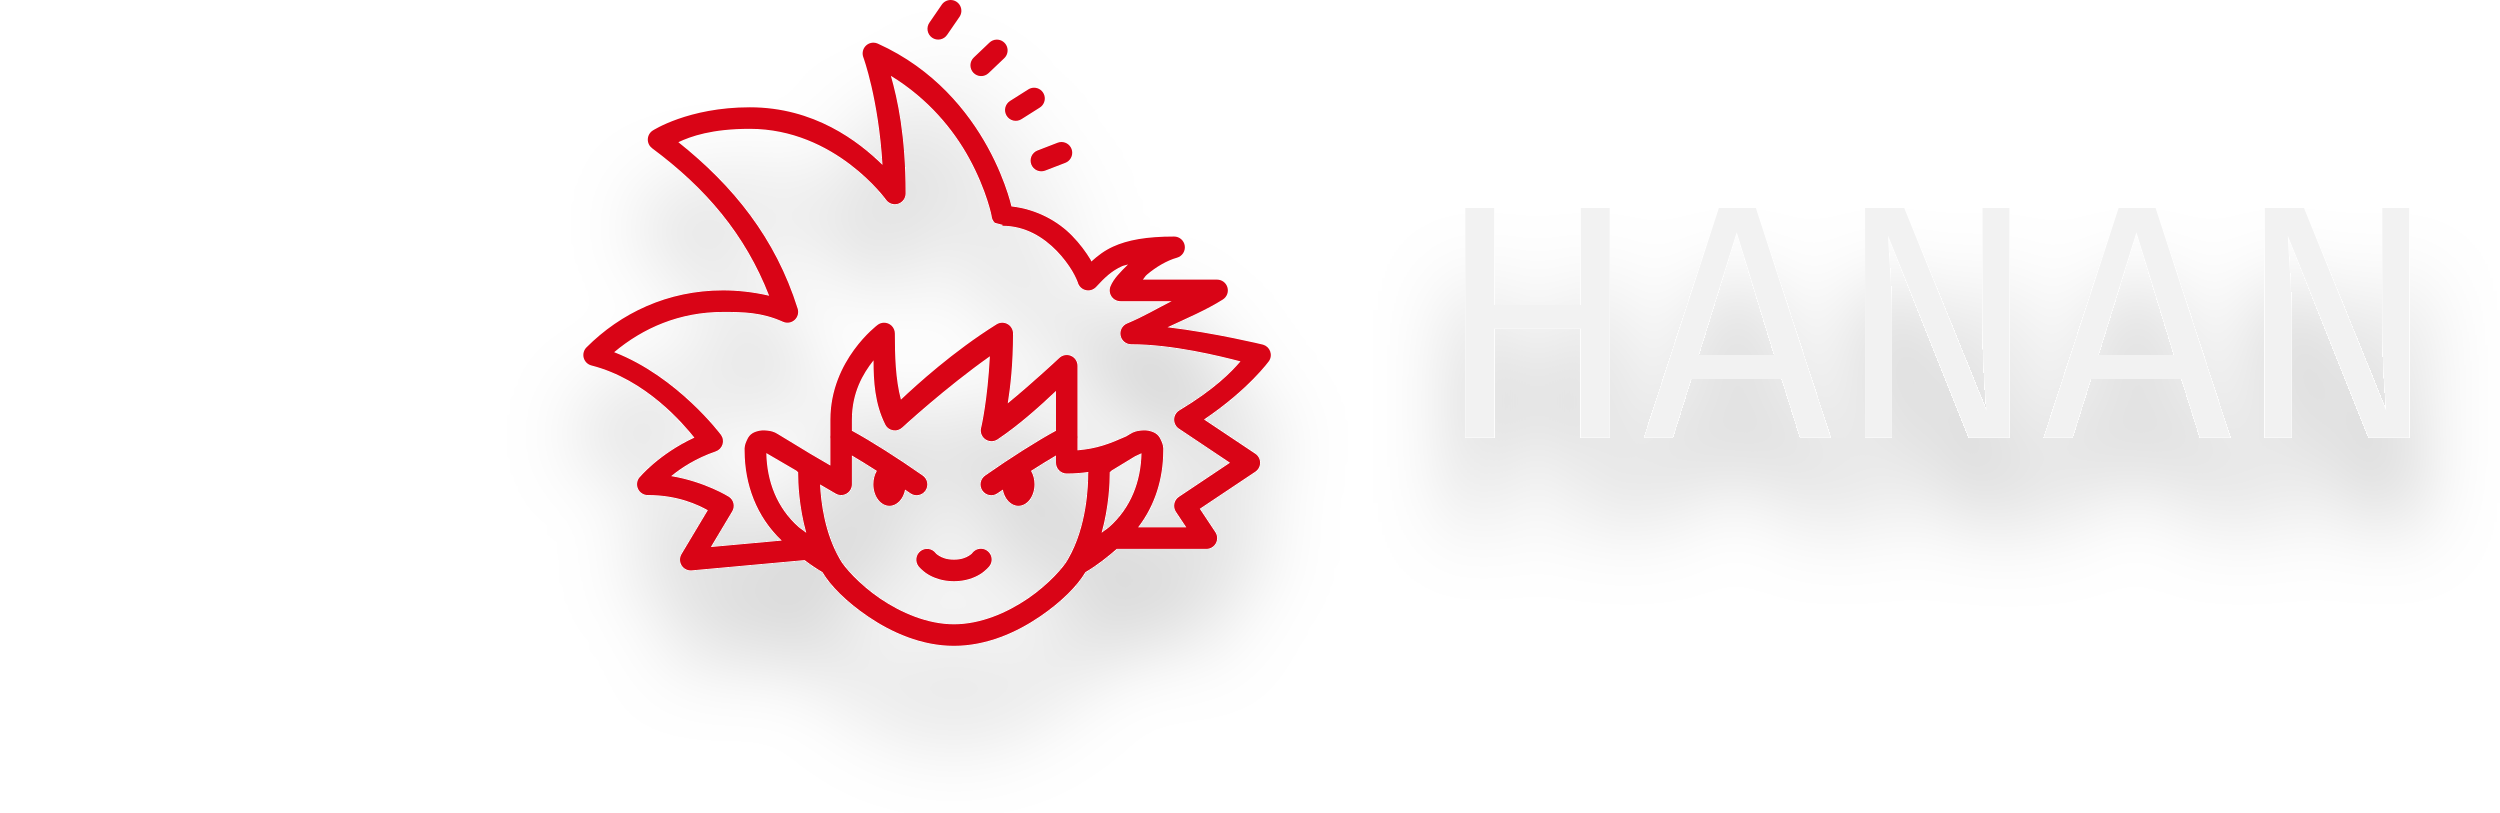
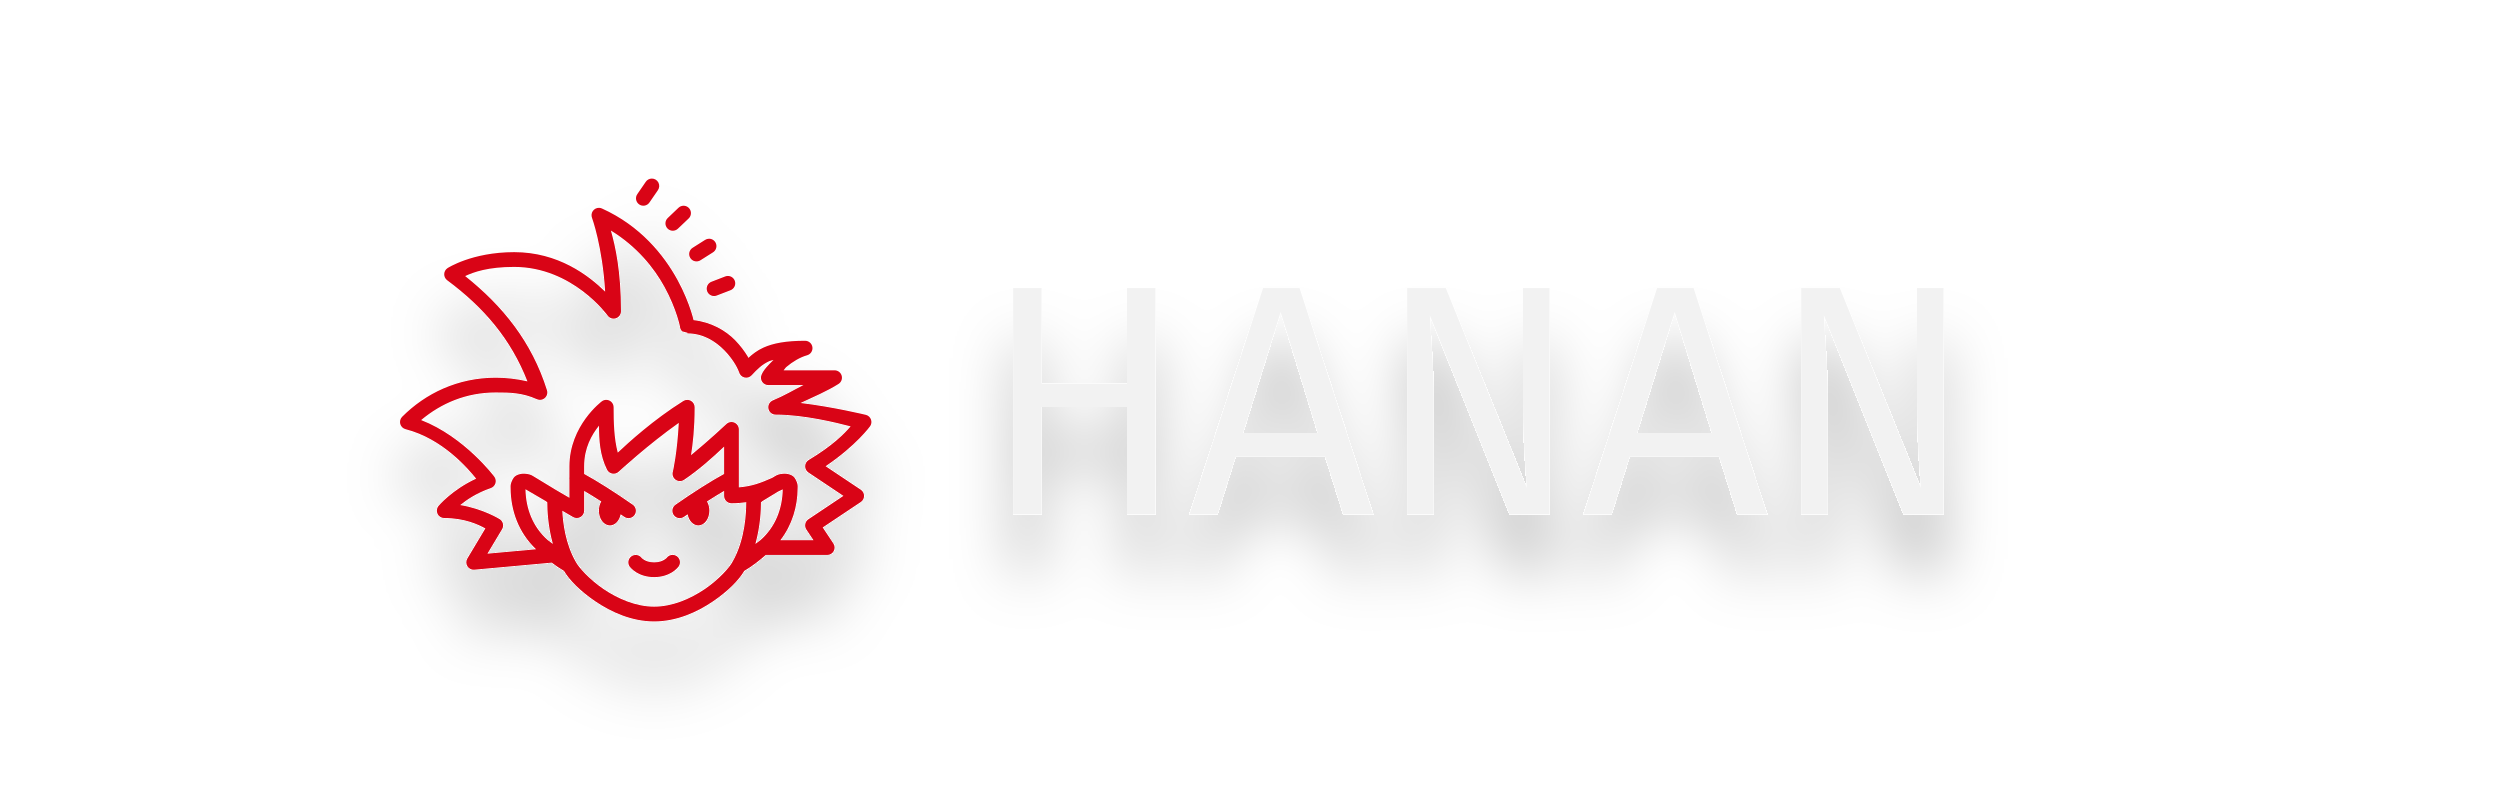
- <svg xmlns="http://www.w3.org/2000/svg" width="120" height="39" viewBox="0 0 120 39" fill="none">
+ <svg xmlns="http://www.w3.org/2000/svg" width="175" height="56" viewBox="0 0 175 56" fill="none">
  <g filter="url(#filter0_d_3_456)">
-     <path d="M45.625 2.6195e-05C45.541 0.001 45.459 0.022 45.385 0.062C45.311 0.102 45.248 0.159 45.202 0.229L44.617 1.08C44.576 1.136 44.548 1.2 44.532 1.267C44.517 1.334 44.514 1.403 44.526 1.471C44.538 1.539 44.563 1.604 44.6 1.662C44.637 1.72 44.685 1.77 44.742 1.81C44.798 1.849 44.862 1.876 44.929 1.89C44.997 1.904 45.066 1.904 45.134 1.891C45.201 1.878 45.265 1.851 45.322 1.813C45.379 1.774 45.428 1.725 45.466 1.667L46.051 0.816C46.106 0.738 46.138 0.647 46.145 0.552C46.151 0.457 46.131 0.362 46.087 0.277C46.043 0.193 45.976 0.122 45.895 0.073C45.813 0.024 45.72 -0.001 45.625 2.6195e-05ZM47.847 1.901C47.713 1.902 47.585 1.955 47.489 2.049L46.741 2.761C46.642 2.855 46.584 2.985 46.58 3.122C46.577 3.259 46.627 3.392 46.722 3.492C46.816 3.591 46.945 3.649 47.082 3.653C47.219 3.656 47.352 3.605 47.451 3.511L48.199 2.799C48.276 2.729 48.329 2.636 48.352 2.535C48.376 2.433 48.368 2.327 48.33 2.23C48.292 2.132 48.225 2.049 48.139 1.991C48.053 1.932 47.952 1.901 47.847 1.901ZM41.934 2.048C41.849 2.046 41.764 2.065 41.688 2.104C41.612 2.143 41.547 2.2 41.498 2.27C41.45 2.34 41.419 2.421 41.41 2.506C41.4 2.591 41.412 2.677 41.443 2.757C41.443 2.757 42.169 4.731 42.36 7.915C41.201 6.778 39.075 5.15 35.992 5.15C33.031 5.15 31.323 6.271 31.323 6.271C31.254 6.317 31.198 6.379 31.158 6.451C31.118 6.524 31.096 6.605 31.094 6.688C31.092 6.771 31.11 6.853 31.146 6.927C31.182 7.002 31.236 7.066 31.302 7.116C33.871 9.024 35.769 11.242 36.92 14.196C36.138 14.015 35.389 13.939 34.703 13.939C32.043 13.939 29.787 15.036 28.151 16.675C28.086 16.74 28.04 16.82 28.017 16.909C27.994 16.997 27.994 17.09 28.018 17.178C28.043 17.266 28.09 17.346 28.154 17.41C28.22 17.474 28.3 17.519 28.388 17.542C30.999 18.209 32.791 20.334 33.331 21.006C31.614 21.8 30.684 22.932 30.684 22.932C30.625 23.009 30.59 23.1 30.581 23.196C30.572 23.292 30.589 23.388 30.632 23.474C30.674 23.561 30.74 23.633 30.822 23.684C30.903 23.735 30.997 23.762 31.093 23.762C32.547 23.762 33.506 24.231 33.976 24.49L32.714 26.598C32.665 26.68 32.64 26.774 32.641 26.869C32.642 26.965 32.669 27.058 32.719 27.139C32.77 27.22 32.842 27.285 32.927 27.327C33.012 27.369 33.108 27.387 33.202 27.379L38.623 26.885C38.886 27.086 39.171 27.281 39.481 27.463C39.856 28.104 40.62 28.878 41.669 29.59C42.792 30.353 44.231 31 45.789 31C47.356 31 48.796 30.354 49.917 29.59C50.965 28.878 51.724 28.102 52.098 27.463C52.694 27.113 53.18 26.715 53.604 26.347H57.906C58 26.347 58.091 26.322 58.171 26.273C58.251 26.225 58.317 26.156 58.361 26.074C58.405 25.991 58.426 25.898 58.421 25.805C58.417 25.712 58.387 25.621 58.335 25.543L57.59 24.422L60.255 22.641C60.325 22.594 60.383 22.53 60.423 22.455C60.464 22.38 60.484 22.296 60.484 22.211C60.484 22.126 60.464 22.042 60.423 21.967C60.383 21.892 60.325 21.828 60.255 21.781L57.793 20.135C59.933 18.693 60.913 17.328 60.913 17.328C60.959 17.26 60.987 17.183 60.996 17.102C61.006 17.021 60.996 16.939 60.968 16.863C60.94 16.787 60.895 16.718 60.836 16.663C60.776 16.607 60.705 16.567 60.627 16.544C60.627 16.544 58.331 15.984 56.04 15.709C56.948 15.283 57.898 14.882 58.697 14.376C58.791 14.316 58.864 14.227 58.904 14.123C58.943 14.018 58.948 13.903 58.917 13.796C58.886 13.688 58.821 13.593 58.732 13.526C58.642 13.459 58.534 13.422 58.422 13.422H54.854C54.944 13.328 54.95 13.271 55.056 13.181C55.475 12.824 56.005 12.506 56.497 12.369C56.617 12.335 56.721 12.259 56.789 12.155C56.857 12.05 56.886 11.925 56.869 11.801C56.852 11.678 56.791 11.564 56.698 11.482C56.604 11.4 56.484 11.354 56.359 11.354C55.028 11.354 54.127 11.52 53.432 11.836C53.005 12.03 52.681 12.283 52.386 12.553C52.364 12.513 52.364 12.492 52.338 12.45C52.128 12.105 51.837 11.704 51.459 11.316C50.788 10.627 49.778 10.049 48.549 9.909C48.51 9.748 48.458 9.549 48.374 9.291C48.19 8.721 47.888 7.939 47.416 7.079C46.471 5.358 44.837 3.313 42.133 2.093C42.071 2.065 42.003 2.049 41.934 2.048ZM42.762 3.639C44.575 4.748 45.779 6.244 46.511 7.577C46.946 8.369 47.226 9.093 47.393 9.61C47.477 9.869 47.532 10.075 47.565 10.212C47.581 10.279 47.591 10.329 47.596 10.355V10.357C47.605 10.486 47.662 10.607 47.755 10.695C47.755 10.695 47.998 10.759 48.127 10.793L48.109 10.837C49.227 10.837 50.093 11.393 50.722 12.039C51.036 12.361 51.285 12.703 51.458 12.988C51.631 13.273 51.731 13.536 51.734 13.547C51.756 13.637 51.803 13.72 51.868 13.786C51.934 13.852 52.016 13.899 52.106 13.922C52.196 13.945 52.29 13.944 52.379 13.918C52.468 13.891 52.549 13.841 52.612 13.773C53.024 13.328 53.345 13.011 53.858 12.778C53.934 12.743 54.06 12.725 54.147 12.694C53.796 13.036 53.45 13.379 53.303 13.747C53.272 13.825 53.26 13.91 53.269 13.994C53.278 14.078 53.307 14.159 53.355 14.229C53.402 14.299 53.465 14.356 53.54 14.395C53.614 14.435 53.697 14.456 53.781 14.456H56.242C55.537 14.81 54.912 15.19 54.099 15.529C53.988 15.575 53.897 15.658 53.841 15.764C53.785 15.869 53.767 15.991 53.791 16.108C53.814 16.226 53.877 16.331 53.969 16.407C54.062 16.483 54.178 16.524 54.297 16.524C56.275 16.524 58.575 17.093 59.544 17.346C59.085 17.88 58.296 18.685 56.61 19.7C56.536 19.744 56.474 19.808 56.43 19.883C56.386 19.958 56.362 20.043 56.36 20.131C56.358 20.218 56.378 20.304 56.418 20.381C56.458 20.459 56.517 20.525 56.589 20.573L59.039 22.211L56.589 23.849C56.475 23.925 56.396 24.043 56.37 24.178C56.343 24.312 56.37 24.452 56.446 24.566L56.943 25.313H54.627C55.446 24.253 55.829 22.962 55.835 21.666C55.852 21.457 55.81 21.311 55.742 21.164C55.671 21.01 55.596 20.824 55.288 20.718C55.094 20.651 54.928 20.65 54.758 20.668C54.588 20.686 54.422 20.718 54.236 20.841L54.253 20.83L54.057 20.949C53.246 21.31 52.643 21.54 51.719 21.616V21.055C51.726 21.005 51.726 20.955 51.719 20.905V17.558C51.719 17.456 51.688 17.356 51.632 17.271C51.575 17.186 51.495 17.119 51.4 17.08C51.306 17.041 51.203 17.031 51.103 17.051C51.003 17.071 50.911 17.12 50.839 17.192C50.839 17.192 49.603 18.355 48.372 19.362C48.498 18.558 48.625 17.482 48.625 16.007C48.625 15.915 48.6 15.824 48.553 15.745C48.507 15.665 48.44 15.6 48.359 15.555C48.279 15.511 48.188 15.488 48.096 15.491C48.004 15.493 47.914 15.52 47.836 15.569C45.737 16.884 43.995 18.478 43.244 19.183C42.98 18.19 42.953 17.061 42.953 16.007C42.953 15.938 42.939 15.869 42.912 15.806C42.886 15.742 42.846 15.684 42.797 15.636C42.747 15.588 42.689 15.55 42.624 15.525C42.56 15.5 42.491 15.488 42.422 15.49C42.316 15.493 42.213 15.529 42.128 15.593C42.128 15.593 39.859 17.282 39.859 20.143V20.898C39.851 20.951 39.851 21.005 39.859 21.058V22.346L38.825 21.743C38.822 21.741 38.819 21.739 38.816 21.737C38.807 21.731 38.799 21.726 38.79 21.72L37.34 20.84C37.155 20.717 36.99 20.686 36.82 20.668C36.65 20.65 36.484 20.651 36.29 20.718C36.289 20.718 36.289 20.718 36.288 20.718C35.98 20.824 35.907 21.009 35.836 21.163C35.768 21.31 35.725 21.455 35.742 21.664C35.749 23.233 36.304 24.795 37.524 25.947L34.121 26.257L35.145 24.544C35.213 24.431 35.235 24.295 35.206 24.165C35.177 24.036 35.099 23.922 34.989 23.849C34.989 23.849 33.847 23.126 32.216 22.854C32.689 22.465 33.398 21.995 34.355 21.666C34.431 21.64 34.5 21.596 34.556 21.538C34.612 21.48 34.654 21.41 34.679 21.333C34.703 21.256 34.709 21.175 34.696 21.095C34.684 21.015 34.652 20.939 34.605 20.874C34.605 20.874 32.535 18.09 29.479 16.905C30.872 15.737 32.622 14.973 34.703 14.973C35.693 14.973 36.566 14.986 37.585 15.444C37.676 15.485 37.776 15.499 37.875 15.484C37.973 15.469 38.065 15.425 38.139 15.359C38.213 15.293 38.267 15.206 38.293 15.11C38.32 15.014 38.318 14.912 38.288 14.817C37.219 11.414 35.188 8.919 32.561 6.825C33.162 6.545 34.155 6.184 35.992 6.184C40.092 6.184 42.533 9.587 42.533 9.587C42.596 9.676 42.687 9.743 42.791 9.777C42.894 9.812 43.006 9.812 43.111 9.779C43.215 9.745 43.305 9.68 43.37 9.591C43.434 9.502 43.469 9.396 43.469 9.286C43.469 6.491 43.078 4.756 42.762 3.639ZM49.631 4.21C49.533 4.211 49.437 4.24 49.354 4.294L48.481 4.846C48.424 4.882 48.374 4.929 48.335 4.985C48.296 5.04 48.268 5.103 48.253 5.169C48.238 5.236 48.237 5.304 48.248 5.371C48.26 5.438 48.284 5.502 48.32 5.559C48.356 5.617 48.404 5.666 48.459 5.706C48.514 5.745 48.577 5.773 48.643 5.788C48.709 5.803 48.777 5.804 48.844 5.793C48.911 5.781 48.975 5.757 49.032 5.72L49.904 5.168C50 5.109 50.075 5.02 50.115 4.915C50.157 4.809 50.162 4.694 50.131 4.585C50.1 4.476 50.034 4.381 49.944 4.313C49.854 4.245 49.744 4.209 49.631 4.21ZM50.947 6.816C50.883 6.816 50.82 6.829 50.761 6.852L49.798 7.224C49.671 7.273 49.568 7.371 49.512 7.497C49.457 7.622 49.453 7.764 49.502 7.892C49.551 8.02 49.649 8.124 49.774 8.179C49.899 8.235 50.041 8.239 50.169 8.189L51.132 7.818C51.245 7.775 51.341 7.694 51.4 7.588C51.46 7.482 51.481 7.359 51.459 7.239C51.437 7.12 51.374 7.012 51.28 6.934C51.187 6.857 51.069 6.815 50.947 6.816ZM47.515 17.101C47.404 19.224 47.104 20.496 47.104 20.496C47.07 20.599 47.069 20.709 47.1 20.812C47.132 20.915 47.195 21.006 47.28 21.071C47.366 21.136 47.47 21.173 47.577 21.177C47.684 21.18 47.79 21.15 47.88 21.09C48.93 20.388 49.947 19.464 50.688 18.763V20.677C49.819 21.145 48.478 21.993 47.298 22.822C47.24 22.86 47.191 22.909 47.153 22.967C47.114 23.024 47.088 23.089 47.075 23.157C47.063 23.225 47.063 23.294 47.078 23.362C47.093 23.43 47.12 23.494 47.16 23.55C47.2 23.607 47.25 23.655 47.308 23.691C47.367 23.728 47.432 23.753 47.5 23.764C47.568 23.775 47.638 23.772 47.705 23.755C47.772 23.739 47.834 23.709 47.89 23.668C47.968 23.613 48.054 23.557 48.135 23.501C48.177 23.724 48.274 23.921 48.409 24.061C48.545 24.202 48.711 24.279 48.883 24.279C49.088 24.279 49.285 24.17 49.43 23.976C49.575 23.782 49.656 23.519 49.656 23.245C49.656 23.012 49.597 22.785 49.488 22.603C49.919 22.327 50.333 22.07 50.688 21.862V22.211C50.688 22.348 50.742 22.48 50.839 22.576C50.935 22.674 51.066 22.728 51.203 22.728C51.593 22.728 51.931 22.699 52.242 22.654C52.24 22.679 52.234 22.704 52.234 22.728C52.234 23.283 52.184 25.256 51.273 26.831C51.268 26.838 51.264 26.845 51.261 26.853C51.086 27.192 50.341 28.051 49.338 28.734C48.335 29.417 47.068 29.966 45.789 29.966C44.521 29.966 43.253 29.417 42.247 28.734C41.241 28.051 40.491 27.189 40.318 26.853H40.316C40.313 26.845 40.309 26.838 40.305 26.831C39.577 25.572 39.404 24.092 39.362 23.252L40.116 23.692C40.194 23.738 40.283 23.762 40.374 23.762C40.465 23.762 40.554 23.738 40.632 23.693C40.711 23.648 40.776 23.582 40.821 23.504C40.867 23.425 40.891 23.336 40.891 23.245V21.862C41.245 22.07 41.658 22.326 42.089 22.602C41.98 22.785 41.922 23.012 41.922 23.245C41.922 23.519 42.003 23.782 42.148 23.976C42.293 24.17 42.49 24.279 42.695 24.279C42.867 24.279 43.033 24.202 43.169 24.061C43.304 23.921 43.401 23.724 43.444 23.501C43.524 23.557 43.61 23.613 43.688 23.668C43.743 23.709 43.806 23.739 43.873 23.755C43.94 23.772 44.01 23.775 44.078 23.764C44.146 23.753 44.211 23.728 44.27 23.691C44.328 23.655 44.379 23.607 44.418 23.55C44.458 23.494 44.486 23.43 44.5 23.362C44.515 23.294 44.515 23.225 44.503 23.157C44.49 23.089 44.464 23.024 44.425 22.967C44.387 22.909 44.338 22.86 44.28 22.822C43.1 21.993 41.759 21.145 40.891 20.677V20.143C40.891 18.85 41.418 17.937 41.93 17.296C41.931 18.299 41.989 19.366 42.492 20.374C42.528 20.447 42.581 20.51 42.646 20.558C42.711 20.607 42.787 20.639 42.867 20.653C42.947 20.666 43.029 20.661 43.106 20.637C43.184 20.612 43.254 20.57 43.313 20.514C43.313 20.514 45.363 18.62 47.515 17.101ZM36.784 21.748L38.223 22.588C38.273 22.635 38.311 22.672 38.312 22.668C38.312 22.676 38.312 22.684 38.312 22.728C38.312 23.137 38.345 24.293 38.701 25.576C38.591 25.482 38.443 25.395 38.34 25.305C37.284 24.375 36.81 23.098 36.784 21.748ZM54.792 21.756C54.765 23.102 54.291 24.377 53.236 25.306C53.134 25.396 52.986 25.482 52.877 25.576C53.233 24.293 53.266 23.137 53.266 22.728C53.266 22.684 53.266 22.676 53.266 22.668C53.267 22.672 53.307 22.632 53.362 22.581L54.478 21.902C54.581 21.854 54.685 21.805 54.792 21.756ZM47.097 26.341C47.013 26.338 46.93 26.357 46.855 26.394C46.78 26.431 46.715 26.486 46.665 26.554C46.665 26.554 46.641 26.596 46.502 26.682C46.363 26.768 46.142 26.864 45.789 26.864C45.436 26.864 45.215 26.768 45.076 26.682C44.937 26.596 44.913 26.554 44.913 26.554C44.872 26.5 44.821 26.454 44.763 26.419C44.705 26.384 44.64 26.362 44.573 26.352C44.506 26.342 44.438 26.346 44.372 26.363C44.307 26.38 44.245 26.409 44.191 26.45C44.136 26.491 44.091 26.542 44.056 26.6C44.022 26.659 43.999 26.723 43.989 26.79C43.98 26.858 43.983 26.926 44 26.992C44.017 27.058 44.046 27.12 44.087 27.174C44.087 27.174 44.256 27.39 44.536 27.563C44.816 27.735 45.24 27.898 45.789 27.898C46.338 27.898 46.762 27.735 47.042 27.563C47.322 27.39 47.491 27.174 47.491 27.174C47.549 27.099 47.585 27.008 47.596 26.913C47.606 26.819 47.59 26.723 47.549 26.636C47.508 26.55 47.444 26.477 47.365 26.425C47.285 26.372 47.192 26.343 47.097 26.341Z" fill="#D90416" />
-     <path d="M75.88 21V15.776H71.72V21H70.336V9.984H71.72V14.64H75.88V9.984H77.264V21H75.88ZM85.53 18.192H81.17L80.29 21H78.922L82.506 9.984H84.282L87.866 21H86.41L85.53 18.192ZM81.53 17.04H85.17L83.362 11.152L81.53 17.04ZM94.507 21L90.627 11.312C90.633 11.435 90.644 11.64 90.659 11.928C90.681 12.211 90.702 12.549 90.724 12.944C90.75 13.333 90.772 13.747 90.787 14.184C90.803 14.621 90.811 15.053 90.811 15.48V21H89.523V9.984H91.403L95.347 19.712C95.342 19.557 95.323 19.275 95.291 18.864C95.26 18.448 95.23 17.947 95.204 17.36C95.177 16.773 95.163 16.152 95.163 15.496V9.984H96.451V21H94.507ZM104.717 18.192H100.357L99.477 21H98.109L101.693 9.984H103.469L107.053 21H105.597L104.717 18.192ZM100.717 17.04H104.357L102.549 11.152L100.717 17.04ZM113.695 21L109.815 11.312C109.82 11.435 109.831 11.64 109.847 11.928C109.868 12.211 109.89 12.549 109.911 12.944C109.938 13.333 109.959 13.747 109.975 14.184C109.991 14.621 109.999 15.053 109.999 15.48V21H108.711V9.984H110.591L114.535 19.712C114.53 19.557 114.511 19.275 114.479 18.864C114.447 18.448 114.418 17.947 114.391 17.36C114.364 16.773 114.351 16.152 114.351 15.496V9.984H115.639V21H113.695Z" fill="#F2F2F2" />
+     <path d="M45.625 12.5C45.541 12.501 45.459 12.522 45.385 12.562C45.311 12.602 45.248 12.659 45.202 12.729L44.617 13.581C44.576 13.636 44.548 13.7 44.532 13.767C44.517 13.834 44.514 13.903 44.526 13.971C44.538 14.039 44.563 14.104 44.6 14.162C44.637 14.22 44.685 14.27 44.742 14.309C44.798 14.349 44.862 14.376 44.929 14.39C44.997 14.404 45.066 14.404 45.134 14.391C45.201 14.378 45.265 14.351 45.322 14.313C45.379 14.274 45.428 14.225 45.466 14.167L46.051 13.316C46.106 13.238 46.138 13.147 46.145 13.052C46.151 12.957 46.131 12.862 46.087 12.777C46.043 12.693 45.976 12.622 45.895 12.573C45.813 12.524 45.72 12.499 45.625 12.5ZM47.847 14.401C47.713 14.402 47.585 14.455 47.489 14.549L46.741 15.261C46.642 15.355 46.584 15.485 46.58 15.622C46.577 15.759 46.627 15.892 46.722 15.992C46.816 16.091 46.945 16.149 47.082 16.153C47.219 16.156 47.352 16.105 47.451 16.011L48.199 15.299C48.276 15.229 48.329 15.136 48.352 15.035C48.376 14.933 48.368 14.827 48.33 14.729C48.292 14.632 48.225 14.549 48.139 14.491C48.053 14.432 47.952 14.401 47.847 14.401ZM41.934 14.548C41.849 14.546 41.764 14.565 41.688 14.604C41.612 14.643 41.547 14.7 41.498 14.77C41.45 14.84 41.419 14.921 41.41 15.006C41.4 15.091 41.412 15.177 41.443 15.257C41.443 15.257 42.169 17.231 42.36 20.415C41.201 19.278 39.075 17.65 35.992 17.65C33.031 17.65 31.323 18.771 31.323 18.771C31.254 18.817 31.198 18.879 31.158 18.951C31.118 19.024 31.096 19.105 31.094 19.188C31.092 19.271 31.11 19.353 31.146 19.427C31.182 19.502 31.236 19.567 31.302 19.616C33.871 21.524 35.769 23.742 36.92 26.696C36.138 26.515 35.389 26.439 34.703 26.439C32.043 26.439 29.787 27.536 28.151 29.175C28.086 29.24 28.04 29.32 28.017 29.409C27.994 29.497 27.994 29.59 28.018 29.678C28.043 29.766 28.09 29.846 28.154 29.91C28.22 29.974 28.3 30.019 28.388 30.042C30.999 30.709 32.791 32.834 33.331 33.506C31.614 34.3 30.684 35.432 30.684 35.432C30.625 35.509 30.59 35.6 30.581 35.696C30.572 35.792 30.589 35.888 30.632 35.974C30.674 36.061 30.74 36.133 30.822 36.184C30.903 36.235 30.997 36.262 31.093 36.262C32.547 36.262 33.506 36.731 33.976 36.99L32.714 39.098C32.665 39.18 32.64 39.274 32.641 39.369C32.642 39.465 32.669 39.558 32.719 39.639C32.77 39.72 32.842 39.785 32.927 39.827C33.012 39.87 33.108 39.888 33.202 39.879L38.623 39.385C38.886 39.586 39.171 39.781 39.481 39.963C39.856 40.604 40.62 41.378 41.669 42.09C42.792 42.853 44.231 43.5 45.789 43.5C47.356 43.5 48.796 42.854 49.917 42.09C50.965 41.377 51.724 40.602 52.098 39.963C52.694 39.613 53.18 39.215 53.604 38.847H57.906C58 38.847 58.091 38.822 58.171 38.773C58.251 38.725 58.317 38.656 58.361 38.574C58.405 38.491 58.426 38.398 58.421 38.305C58.417 38.212 58.387 38.121 58.335 38.043L57.59 36.922L60.255 35.141C60.325 35.094 60.383 35.03 60.423 34.955C60.464 34.88 60.484 34.796 60.484 34.711C60.484 34.626 60.464 34.542 60.423 34.467C60.383 34.392 60.325 34.328 60.255 34.281L57.793 32.635C59.933 31.193 60.913 29.828 60.913 29.828C60.959 29.76 60.987 29.683 60.996 29.602C61.006 29.521 60.996 29.439 60.968 29.363C60.94 29.287 60.895 29.218 60.836 29.163C60.776 29.107 60.705 29.067 60.627 29.044C60.627 29.044 58.331 28.484 56.04 28.209C56.948 27.783 57.898 27.382 58.697 26.876C58.791 26.816 58.864 26.727 58.904 26.623C58.943 26.518 58.948 26.403 58.917 26.296C58.886 26.188 58.821 26.093 58.732 26.026C58.642 25.959 58.534 25.922 58.422 25.922H54.854C54.944 25.828 54.95 25.771 55.056 25.681C55.475 25.324 56.005 25.006 56.497 24.869C56.617 24.835 56.721 24.759 56.789 24.655C56.857 24.55 56.886 24.425 56.869 24.301C56.852 24.177 56.791 24.064 56.698 23.982C56.604 23.9 56.484 23.854 56.359 23.854C55.028 23.854 54.127 24.02 53.432 24.336C53.005 24.53 52.681 24.783 52.386 25.052C52.364 25.013 52.364 24.992 52.338 24.951C52.128 24.605 51.837 24.204 51.459 23.816C50.788 23.127 49.778 22.549 48.549 22.409C48.51 22.248 48.458 22.049 48.374 21.791C48.19 21.221 47.888 20.439 47.416 19.578C46.471 17.858 44.837 15.813 42.133 14.593C42.071 14.565 42.003 14.55 41.934 14.548ZM42.762 16.139C44.575 17.248 45.779 18.744 46.511 20.077C46.946 20.869 47.226 21.593 47.393 22.11C47.477 22.369 47.532 22.576 47.565 22.712C47.581 22.779 47.591 22.829 47.596 22.855V22.857C47.605 22.986 47.662 23.107 47.755 23.195C47.755 23.195 47.998 23.259 48.127 23.294L48.109 23.337C49.227 23.337 50.093 23.893 50.722 24.538C51.036 24.861 51.285 25.203 51.458 25.488C51.631 25.773 51.731 26.036 51.734 26.047C51.756 26.137 51.803 26.22 51.868 26.286C51.934 26.352 52.016 26.399 52.106 26.422C52.196 26.445 52.29 26.444 52.379 26.418C52.468 26.391 52.549 26.341 52.612 26.273C53.024 25.828 53.345 25.511 53.858 25.278C53.934 25.243 54.06 25.225 54.147 25.194C53.796 25.536 53.45 25.879 53.303 26.247C53.272 26.326 53.26 26.41 53.269 26.494C53.278 26.578 53.307 26.659 53.355 26.729C53.402 26.799 53.465 26.856 53.54 26.895C53.614 26.935 53.697 26.956 53.781 26.956H56.242C55.537 27.31 54.912 27.689 54.099 28.029C53.988 28.075 53.897 28.158 53.841 28.264C53.785 28.369 53.767 28.491 53.791 28.608C53.814 28.726 53.877 28.831 53.969 28.907C54.062 28.983 54.178 29.024 54.297 29.024C56.275 29.024 58.575 29.593 59.544 29.846C59.085 30.38 58.296 31.185 56.61 32.2C56.536 32.245 56.474 32.307 56.43 32.383C56.386 32.458 56.362 32.543 56.36 32.63C56.358 32.718 56.378 32.804 56.418 32.881C56.458 32.959 56.517 33.025 56.589 33.073L59.039 34.711L56.589 36.349C56.475 36.425 56.396 36.543 56.37 36.678C56.343 36.812 56.37 36.952 56.446 37.066L56.943 37.813H54.627C55.446 36.752 55.829 35.462 55.835 34.166C55.852 33.957 55.81 33.811 55.742 33.664C55.671 33.51 55.596 33.324 55.288 33.218C55.094 33.151 54.928 33.15 54.758 33.168C54.588 33.186 54.422 33.218 54.236 33.341L54.253 33.33L54.057 33.449C53.246 33.81 52.643 34.039 51.719 34.116V33.555C51.726 33.505 51.726 33.455 51.719 33.405V30.058C51.719 29.956 51.688 29.856 51.632 29.771C51.575 29.686 51.495 29.619 51.4 29.58C51.306 29.541 51.203 29.531 51.103 29.551C51.003 29.571 50.911 29.62 50.839 29.692C50.839 29.692 49.603 30.855 48.372 31.862C48.498 31.058 48.625 29.982 48.625 28.507C48.625 28.415 48.6 28.324 48.553 28.245C48.507 28.165 48.44 28.1 48.359 28.055C48.279 28.011 48.188 27.988 48.096 27.991C48.004 27.993 47.914 28.02 47.836 28.069C45.737 29.384 43.995 30.978 43.244 31.683C42.98 30.69 42.953 29.561 42.953 28.507C42.953 28.438 42.939 28.369 42.912 28.305C42.886 28.242 42.846 28.184 42.797 28.136C42.747 28.088 42.689 28.05 42.624 28.025C42.56 28 42.491 27.988 42.422 27.99C42.316 27.993 42.213 28.029 42.128 28.093C42.128 28.093 39.859 29.782 39.859 32.643V33.398C39.851 33.451 39.851 33.505 39.859 33.558V34.846L38.825 34.243C38.822 34.241 38.819 34.239 38.816 34.237C38.807 34.231 38.799 34.226 38.79 34.22L37.34 33.34C37.155 33.217 36.99 33.186 36.82 33.168C36.65 33.15 36.484 33.151 36.29 33.218C36.289 33.218 36.289 33.218 36.288 33.218C35.98 33.324 35.907 33.51 35.836 33.663C35.768 33.81 35.725 33.955 35.742 34.164C35.749 35.733 36.304 37.295 37.524 38.447L34.121 38.757L35.145 37.044C35.213 36.931 35.235 36.795 35.206 36.665C35.177 36.536 35.099 36.422 34.989 36.349C34.989 36.349 33.847 35.626 32.216 35.354C32.689 34.965 33.398 34.495 34.355 34.166C34.431 34.139 34.5 34.096 34.556 34.038C34.612 33.98 34.654 33.91 34.679 33.833C34.703 33.756 34.709 33.675 34.696 33.595C34.684 33.515 34.652 33.44 34.605 33.374C34.605 33.374 32.535 30.59 29.479 29.405C30.872 28.237 32.622 27.473 34.703 27.473C35.693 27.473 36.566 27.486 37.585 27.945C37.676 27.985 37.776 27.999 37.875 27.984C37.973 27.969 38.065 27.925 38.139 27.859C38.213 27.793 38.267 27.706 38.293 27.61C38.32 27.514 38.318 27.413 38.288 27.317C37.219 23.914 35.188 21.419 32.561 19.325C33.162 19.045 34.155 18.684 35.992 18.684C40.092 18.684 42.533 22.087 42.533 22.087C42.596 22.176 42.687 22.243 42.791 22.277C42.894 22.312 43.006 22.312 43.111 22.279C43.215 22.245 43.305 22.18 43.37 22.091C43.434 22.002 43.469 21.895 43.469 21.786C43.469 18.991 43.078 17.256 42.762 16.139ZM49.631 16.71C49.533 16.711 49.437 16.74 49.354 16.794L48.481 17.346C48.424 17.382 48.374 17.429 48.335 17.485C48.296 17.54 48.268 17.603 48.253 17.669C48.238 17.735 48.237 17.804 48.248 17.871C48.26 17.938 48.284 18.002 48.32 18.059C48.356 18.117 48.404 18.166 48.459 18.206C48.514 18.245 48.577 18.273 48.643 18.288C48.709 18.303 48.777 18.304 48.844 18.293C48.911 18.281 48.975 18.257 49.032 18.22L49.904 17.668C50 17.609 50.075 17.52 50.115 17.415C50.157 17.309 50.162 17.194 50.131 17.085C50.1 16.976 50.034 16.881 49.944 16.813C49.854 16.745 49.744 16.709 49.631 16.71ZM50.947 19.316C50.883 19.316 50.82 19.329 50.761 19.352L49.798 19.724C49.671 19.773 49.568 19.871 49.512 19.997C49.457 20.122 49.453 20.264 49.502 20.392C49.551 20.52 49.649 20.624 49.774 20.679C49.899 20.735 50.041 20.738 50.169 20.689L51.132 20.318C51.245 20.275 51.341 20.194 51.4 20.088C51.46 19.982 51.481 19.859 51.459 19.739C51.437 19.62 51.374 19.512 51.28 19.434C51.187 19.357 51.069 19.315 50.947 19.316ZM47.515 29.601C47.404 31.724 47.104 32.996 47.104 32.996C47.07 33.099 47.069 33.209 47.1 33.312C47.132 33.415 47.195 33.506 47.28 33.571C47.366 33.636 47.47 33.673 47.577 33.677C47.684 33.68 47.79 33.65 47.88 33.59C48.93 32.888 49.947 31.964 50.688 31.263V33.177C49.819 33.645 48.478 34.493 47.298 35.322C47.24 35.36 47.191 35.409 47.153 35.467C47.114 35.524 47.088 35.589 47.075 35.657C47.063 35.725 47.063 35.794 47.078 35.862C47.093 35.93 47.12 35.994 47.16 36.05C47.2 36.107 47.25 36.155 47.308 36.191C47.367 36.228 47.432 36.253 47.5 36.264C47.568 36.275 47.638 36.272 47.705 36.255C47.772 36.239 47.834 36.209 47.89 36.168C47.968 36.113 48.054 36.057 48.135 36.001C48.177 36.224 48.274 36.421 48.409 36.561C48.545 36.702 48.711 36.779 48.883 36.779C49.088 36.779 49.285 36.67 49.43 36.476C49.575 36.282 49.656 36.019 49.656 35.745C49.656 35.512 49.597 35.285 49.488 35.103C49.919 34.827 50.333 34.57 50.688 34.362V34.711C50.688 34.848 50.742 34.98 50.839 35.077C50.935 35.173 51.066 35.228 51.203 35.228C51.593 35.228 51.931 35.199 52.242 35.154C52.24 35.179 52.234 35.204 52.234 35.228C52.234 35.783 52.184 37.756 51.273 39.331C51.268 39.338 51.264 39.345 51.261 39.353C51.086 39.692 50.341 40.551 49.338 41.234C48.335 41.917 47.068 42.466 45.789 42.466C44.521 42.466 43.253 41.917 42.247 41.234C41.241 40.551 40.491 39.689 40.318 39.353H40.316C40.313 39.345 40.309 39.338 40.305 39.331C39.577 38.072 39.404 36.592 39.362 35.752L40.116 36.192C40.194 36.238 40.283 36.262 40.374 36.262C40.465 36.262 40.554 36.238 40.632 36.193C40.711 36.148 40.776 36.082 40.821 36.004C40.867 35.925 40.891 35.836 40.891 35.745V34.362C41.245 34.57 41.658 34.826 42.089 35.102C41.98 35.285 41.922 35.511 41.922 35.745C41.922 36.019 42.003 36.282 42.148 36.476C42.293 36.67 42.49 36.779 42.695 36.779C42.867 36.779 43.033 36.702 43.169 36.561C43.304 36.421 43.401 36.224 43.444 36.001C43.524 36.057 43.61 36.113 43.688 36.168C43.743 36.209 43.806 36.239 43.873 36.255C43.94 36.272 44.01 36.275 44.078 36.264C44.146 36.253 44.211 36.228 44.27 36.191C44.328 36.155 44.379 36.107 44.418 36.05C44.458 35.994 44.486 35.93 44.5 35.862C44.515 35.794 44.515 35.725 44.503 35.657C44.49 35.589 44.464 35.524 44.425 35.467C44.387 35.409 44.338 35.36 44.28 35.322C43.1 34.493 41.759 33.645 40.891 33.177V32.643C40.891 31.35 41.418 30.437 41.93 29.796C41.931 30.799 41.989 31.866 42.492 32.874C42.528 32.947 42.581 33.01 42.646 33.058C42.711 33.107 42.787 33.139 42.867 33.153C42.947 33.166 43.029 33.161 43.106 33.137C43.184 33.112 43.254 33.07 43.313 33.014C43.313 33.014 45.363 31.12 47.515 29.601ZM36.784 34.248L38.223 35.088C38.273 35.135 38.311 35.172 38.312 35.168C38.312 35.176 38.312 35.184 38.312 35.228C38.312 35.636 38.345 36.793 38.701 38.077C38.591 37.982 38.443 37.895 38.34 37.805C37.284 36.875 36.81 35.598 36.784 34.248ZM54.792 34.255C54.765 35.602 54.291 36.877 53.236 37.806C53.134 37.896 52.986 37.982 52.877 38.077C53.233 36.793 53.266 35.636 53.266 35.228C53.266 35.184 53.266 35.176 53.266 35.168C53.267 35.172 53.307 35.132 53.362 35.081L54.478 34.402C54.581 34.354 54.685 34.306 54.792 34.255ZM47.097 38.841C47.013 38.839 46.93 38.857 46.855 38.894C46.78 38.931 46.715 38.986 46.665 39.054C46.665 39.054 46.641 39.096 46.502 39.182C46.363 39.268 46.142 39.364 45.789 39.364C45.436 39.364 45.215 39.268 45.076 39.182C44.937 39.096 44.913 39.054 44.913 39.054C44.872 39 44.821 38.954 44.763 38.919C44.705 38.885 44.64 38.862 44.573 38.852C44.506 38.842 44.438 38.846 44.372 38.863C44.307 38.88 44.245 38.909 44.191 38.95C44.136 38.991 44.091 39.042 44.056 39.1C44.022 39.158 43.999 39.223 43.989 39.29C43.98 39.358 43.983 39.426 44 39.492C44.017 39.558 44.046 39.62 44.087 39.674C44.087 39.674 44.256 39.89 44.536 40.063C44.816 40.235 45.24 40.398 45.789 40.398C46.338 40.398 46.762 40.235 47.042 40.063C47.322 39.89 47.491 39.674 47.491 39.674C47.549 39.599 47.585 39.508 47.596 39.413C47.606 39.319 47.59 39.223 47.549 39.136C47.508 39.05 47.444 38.977 47.365 38.925C47.285 38.873 47.192 38.844 47.097 38.841Z" fill="#D90416" />
+     <path d="M78.89 36V28.491H72.91V36H70.921V20.165H72.91V26.858H78.89V20.165H80.879V36H78.89ZM92.761 31.963H86.494L85.229 36H83.263L88.415 20.165H90.968L96.12 36H94.026L92.761 31.963ZM87.011 30.308H92.244L89.645 21.843L87.011 30.308ZM105.667 36L100.09 22.073C100.097 22.25 100.113 22.545 100.136 22.959C100.166 23.365 100.197 23.852 100.228 24.419C100.266 24.979 100.297 25.573 100.32 26.202C100.343 26.831 100.354 27.452 100.354 28.065V36H98.502V20.165H101.205L106.875 34.148C106.867 33.926 106.84 33.52 106.794 32.929C106.748 32.331 106.706 31.611 106.668 30.767C106.629 29.924 106.61 29.031 106.61 28.088V20.165H108.462V36H105.667ZM120.344 31.963H114.076L112.811 36H110.845L115.997 20.165H118.55L123.702 36H121.609L120.344 31.963ZM114.594 30.308H119.826L117.227 21.843L114.594 30.308ZM133.249 36L127.672 22.073C127.679 22.25 127.695 22.545 127.718 22.959C127.748 23.365 127.779 23.852 127.81 24.419C127.848 24.979 127.879 25.573 127.902 26.202C127.925 26.831 127.936 27.452 127.936 28.065V36H126.085V20.165H128.787L134.457 34.148C134.449 33.926 134.422 33.52 134.376 32.929C134.33 32.331 134.288 31.611 134.25 30.767C134.211 29.924 134.192 29.031 134.192 28.088V20.165H136.044V36H133.249Z" fill="#F2F2F2" />
  </g>
  <defs>
-     <filter id="filter0_d_3_456" x="0" y="0" width="121" height="39" filterUnits="userSpaceOnUse" color-interpolation-filters="sRGB">
+     <filter id="filter0_d_3_456" x="0" y="0" width="179" height="64" filterUnits="userSpaceOnUse" color-interpolation-filters="sRGB">
      <feFlood flood-opacity="0" result="BackgroundImageFix" />
      <feColorMatrix in="SourceAlpha" type="matrix" values="0 0 0 0 0 0 0 0 0 0 0 0 0 0 0 0 0 0 127 0" result="hardAlpha" />
      <feOffset dy="4" />
      <feGaussianBlur stdDeviation="2" />
      <feComposite in2="hardAlpha" operator="out" />
      <feColorMatrix type="matrix" values="0 0 0 0 0 0 0 0 0 0 0 0 0 0 0 0 0 0 0.25 0" />
      <feBlend mode="normal" in2="BackgroundImageFix" result="effect1_dropShadow_3_456" />
      <feBlend mode="normal" in="SourceGraphic" in2="effect1_dropShadow_3_456" result="shape" />
    </filter>
  </defs>
</svg>
